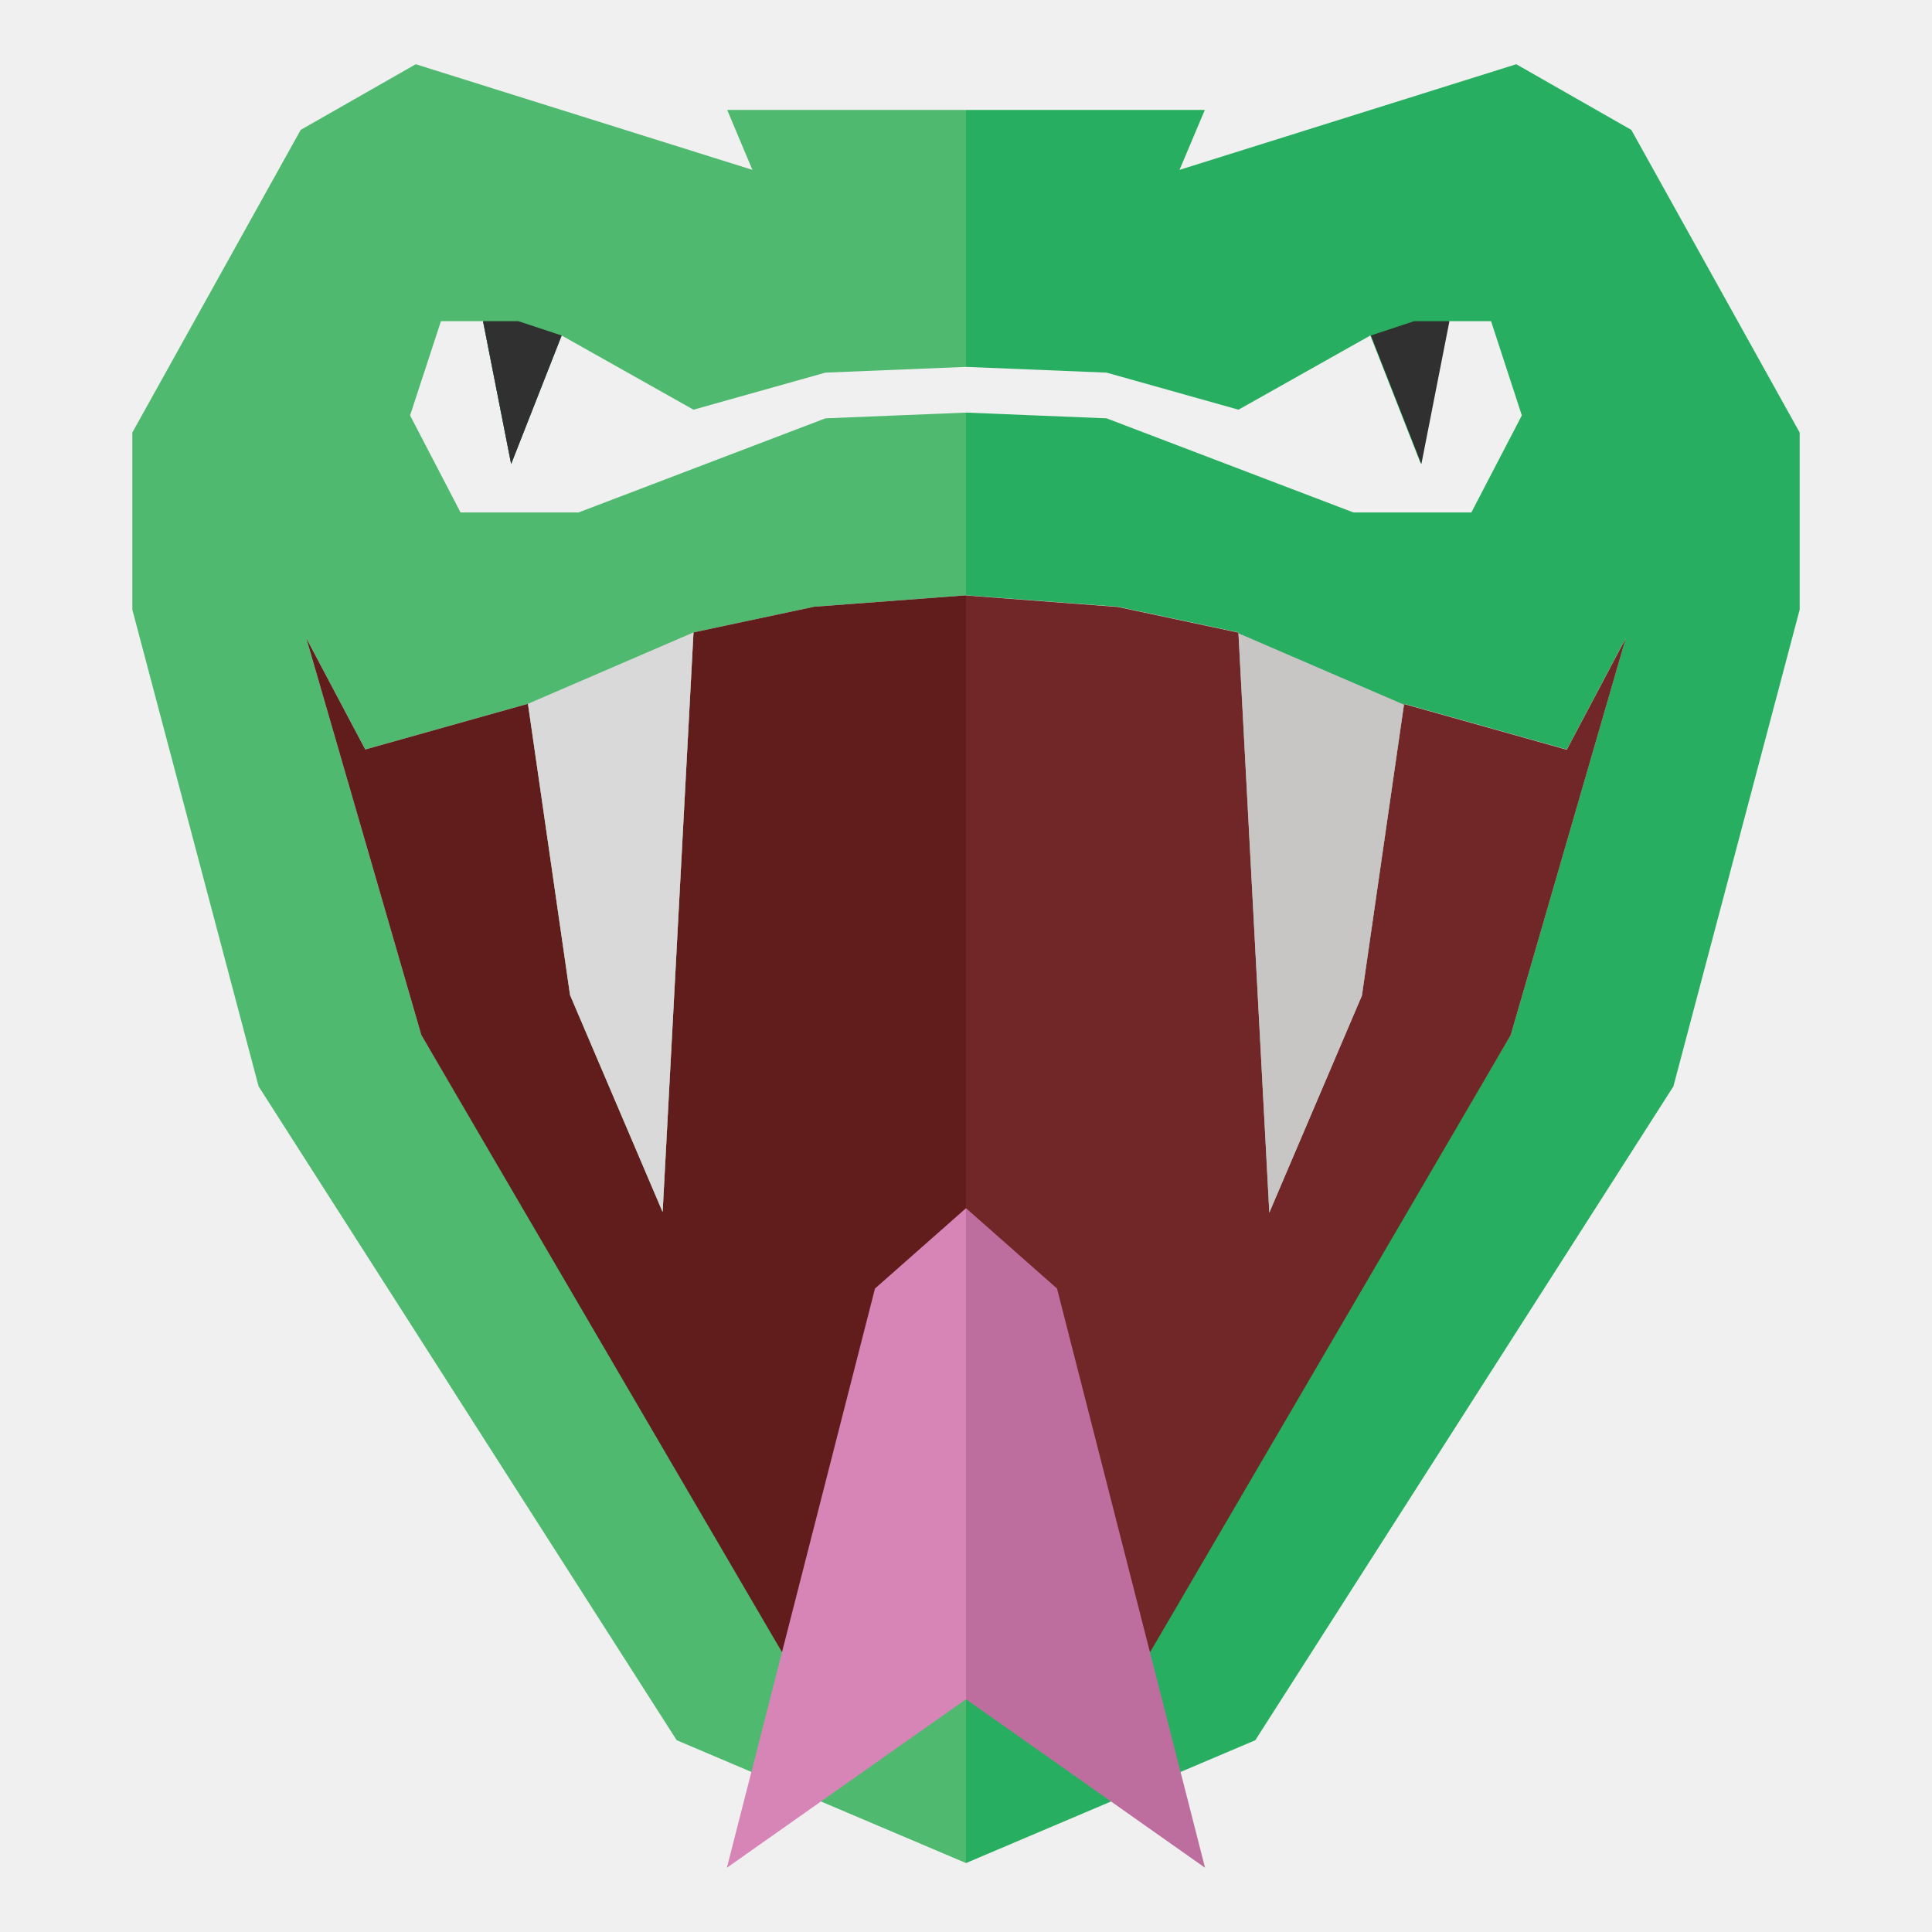
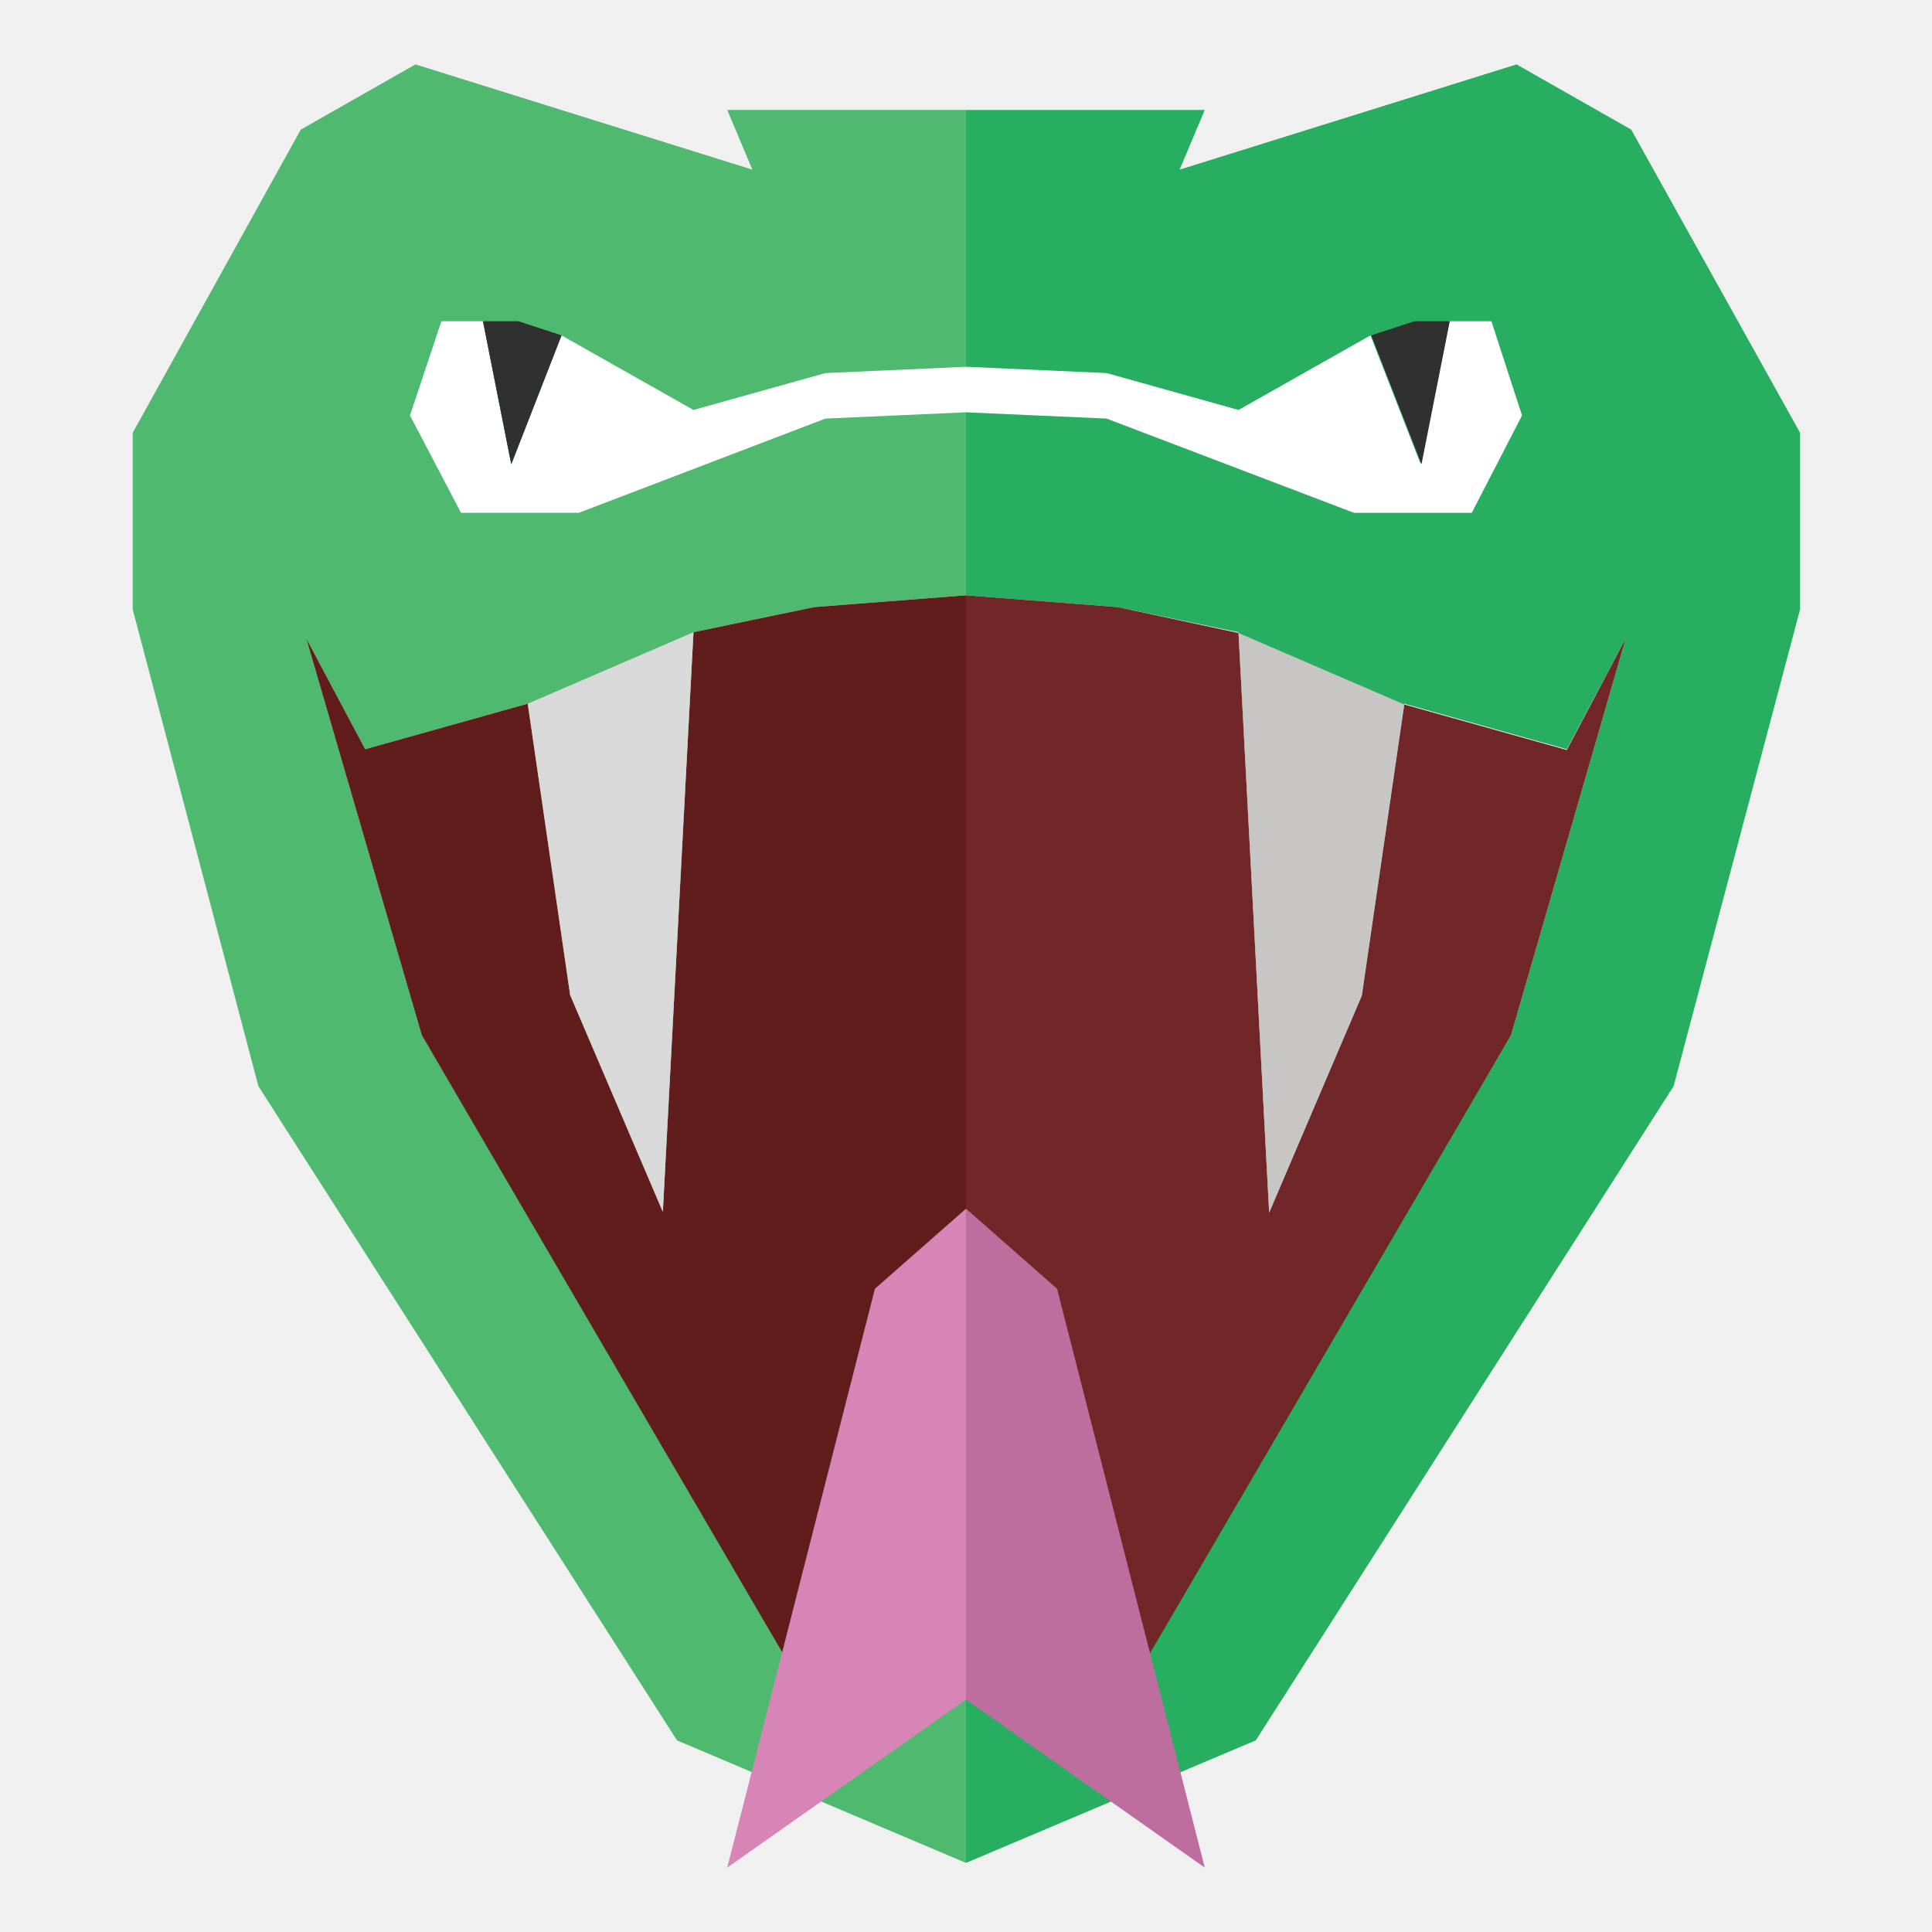
- <svg xmlns="http://www.w3.org/2000/svg" id="Layer_1" data-name="Layer 1" viewBox="0 0 246.02 246.02">
-   <defs>
-     <style>
-       .cls-1 {
-         fill: #fff;
-         opacity: 0;
-       }
- 
-       .cls-2 {
-         fill: #303030;
-       }
- 
-       .cls-3 {
-         fill: #4fba6f;
-       }
- 
-       .cls-4 {
-         fill: #28ae60;
-       }
- 
-       .cls-5 {
-         fill: #601d1c;
-       }
- 
-       .cls-6 {
-         fill: #712627;
-       }
- 
-       .cls-7 {
-         fill: #bd6e9e;
-       }
- 
-       .cls-8 {
-         fill: #d784b7;
-       }
- 
-       .cls-9 {
-         fill: #d8d9d8;
-       }
- 
-       .cls-10 {
-         fill: #c7c6c5;
-       }
-     </style>
-   </defs>
-   <rect class="cls-1" width="246.02" height="246.02" />
+ <svg xmlns="http://www.w3.org/2000/svg" version="1.1" id="Layer_1" x="0px" y="0px" viewBox="0 0 246 246" style="enable-background:new 0 0 246 246;" xml:space="preserve">
+   <style type="text/css">
+ 	.st0{fill:#FFFFFF;fill-opacity:0;}
+ 	.st1{fill:#FFFFFF;}
+ 	.st2{fill:#303030;}
+ 	.st3{fill:#4FBA6F;}
+ 	.st4{fill:#28AE60;}
+ 	.st5{fill:#601D1C;}
+ 	.st6{fill:#712627;}
+ 	.st7{fill:#BD6E9E;}
+ 	.st8{fill:#D784B7;}
+ 	.st9{fill:#D8D9D8;}
+ 	.st10{fill:#C7C6C5;}
+ </style>
+   <rect class="st0" width="246" height="246" />
  <g>
    <g>
-       <polygon class="cls-2" points="61.51 40.9 66.01 40.9 71.52 42.72 65.09 59.08 61.51 40.9" />
-       <polygon class="cls-3" points="61.51 40.9 65.09 59.08 71.52 42.72 88.31 52.17 105.11 47.45 123.01 46.72 123.01 14 92.6 14 95.81 21.63 52.94 8.18 38.29 16.54 16.85 55.08 16.85 77.63 32.93 138.34 86.17 221.6 123.01 237.24 123.01 216.15 99.86 210.87 94.54 201.14 53.65 131.8 39 81.26 46.51 95.44 67.23 89.62 72.59 126.71 84.38 154.34 88.31 80.53 103.68 77.26 123.01 75.81 123.01 52.54 105.11 53.27 73.66 65.26 58.65 65.26 52.22 52.9 56.15 40.9 61.51 40.9" />
-       <polygon class="cls-4" points="184.5 40.9 180.93 59.08 174.5 42.72 157.71 52.17 140.91 47.45 123.01 46.72 123.01 14 153.42 14 150.2 21.63 193.08 8.18 207.73 16.54 229.17 55.08 229.17 77.63 213.09 138.34 159.85 221.6 123.01 237.24 123.01 216.15 146.16 210.87 151.48 201.14 192.37 131.8 207.02 81.26 199.51 95.44 178.79 89.62 173.43 126.71 161.64 154.34 157.71 80.53 142.34 77.26 123.01 75.81 123.01 52.54 140.91 53.27 172.36 65.26 187.36 65.26 193.79 52.9 189.87 40.9 184.5 40.9" />
-       <polygon class="cls-2" points="184.57 40.9 180.07 40.9 174.57 42.72 181 59.08 184.57 40.9" />
-       <polygon class="cls-2" points="61.51 40.9 66.01 40.9 71.52 42.72 65.09 59.08 61.51 40.9" />
-       <polygon class="cls-5" points="123.01 75.81 123.01 216.15 99.86 210.87 53.65 131.8 39 81.26 46.51 95.44 67.23 89.62 72.59 126.71 84.38 154.34 88.31 80.53 103.68 77.26 123.01 75.81" />
-       <polygon class="cls-6" points="123.01 75.83 123.01 216.18 146.16 210.89 192.37 131.82 207.02 81.29 199.51 95.47 178.79 89.65 173.43 126.73 161.64 154.37 157.71 80.56 142.34 77.29 123.01 75.83" />
-       <polyline class="cls-7" points="123.01 153.85 134.6 164.08 153.45 237.84 123.01 216.38" />
-       <polyline class="cls-8" points="123.01 153.85 111.42 164.08 92.56 237.84 123.01 216.38" />
+       <polygon class="st1" points="56.2,40.9 66,40.9 71.5,42.7 88.3,52.2 105.1,47.5 123,46.7 140.9,47.5 157.7,52.2 174.6,42.7     180.1,40.9 189.9,40.9 193.8,52.9 187.4,65.3 172.4,65.3 140.9,53.3 123,52.5 105.1,53.3 73.7,65.3 58.7,65.3 52.2,52.9   " />
+       <polygon class="st2" points="61.5,40.9 66,40.9 71.5,42.7 65.1,59.1   " />
+       <polygon class="st3" points="61.5,40.9 65.1,59.1 71.5,42.7 88.3,52.2 105.1,47.5 123,46.7 123,14 92.6,14 95.8,21.6 52.9,8.2     38.3,16.5 16.9,55.1 16.9,77.6 32.9,138.3 86.2,221.6 123,237.2 123,216.1 99.9,210.9 94.5,201.1 53.7,131.8 39,81.3 46.5,95.4     67.2,89.6 72.6,126.7 84.4,154.3 88.3,80.5 103.7,77.3 123,75.8 123,52.5 105.1,53.3 73.7,65.3 58.7,65.3 52.2,52.9 56.2,40.9       " />
+       <polygon class="st4" points="184.5,40.9 180.9,59.1 174.5,42.7 157.7,52.2 140.9,47.5 123,46.7 123,14 153.4,14 150.2,21.6     193.1,8.2 207.7,16.5 229.2,55.1 229.2,77.6 213.1,138.3 159.9,221.6 123,237.2 123,216.1 146.2,210.9 151.5,201.1 192.4,131.8     207,81.3 199.5,95.4 178.8,89.6 173.4,126.7 161.6,154.3 157.7,80.5 142.3,77.3 123,75.8 123,52.5 140.9,53.3 172.4,65.3     187.4,65.3 193.8,52.9 189.9,40.9   " />
+       <polygon class="st2" points="184.6,40.9 180.1,40.9 174.6,42.7 181,59.1   " />
+       <polygon class="st2" points="61.5,40.9 66,40.9 71.5,42.7 65.1,59.1   " />
+       <polygon class="st5" points="123,75.8 123,216.1 99.9,210.9 53.7,131.8 39,81.3 46.5,95.4 67.2,89.6 72.6,126.7 84.4,154.3     88.3,80.5 103.7,77.3   " />
+       <polygon class="st6" points="123,75.8 123,216.2 146.2,210.9 192.4,131.8 207,81.3 199.5,95.5 178.8,89.7 173.4,126.7     161.6,154.4 157.7,80.6 142.3,77.3   " />
+       <polyline class="st7" points="123,153.9 134.6,164.1 153.4,237.8 123,216.4   " />
+       <polyline class="st8" points="123,153.9 111.4,164.1 92.6,237.8 123,216.4   " />
    </g>
-     <polygon class="cls-9" points="88.31 80.53 84.38 154.34 72.59 126.71 67.23 89.62 88.31 80.53" />
-     <polygon class="cls-10" points="157.7 80.64 161.63 154.44 173.42 126.81 178.78 89.73 157.7 80.64" />
+     <polygon class="st9" points="88.3,80.5 84.4,154.3 72.6,126.7 67.2,89.6  " />
+     <polygon class="st10" points="157.7,80.6 161.6,154.4 173.4,126.8 178.8,89.7  " />
  </g>
</svg>
